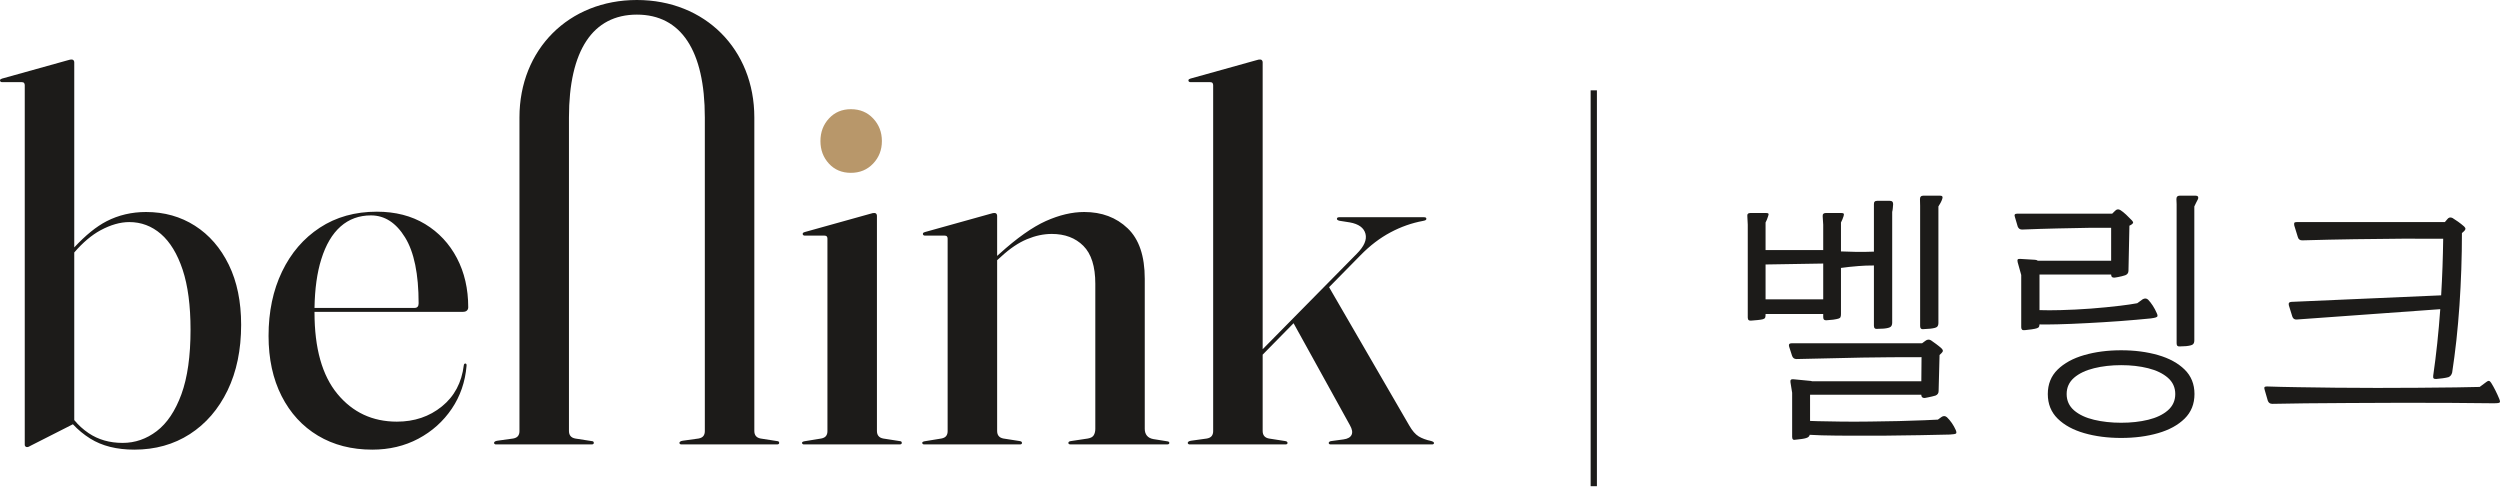
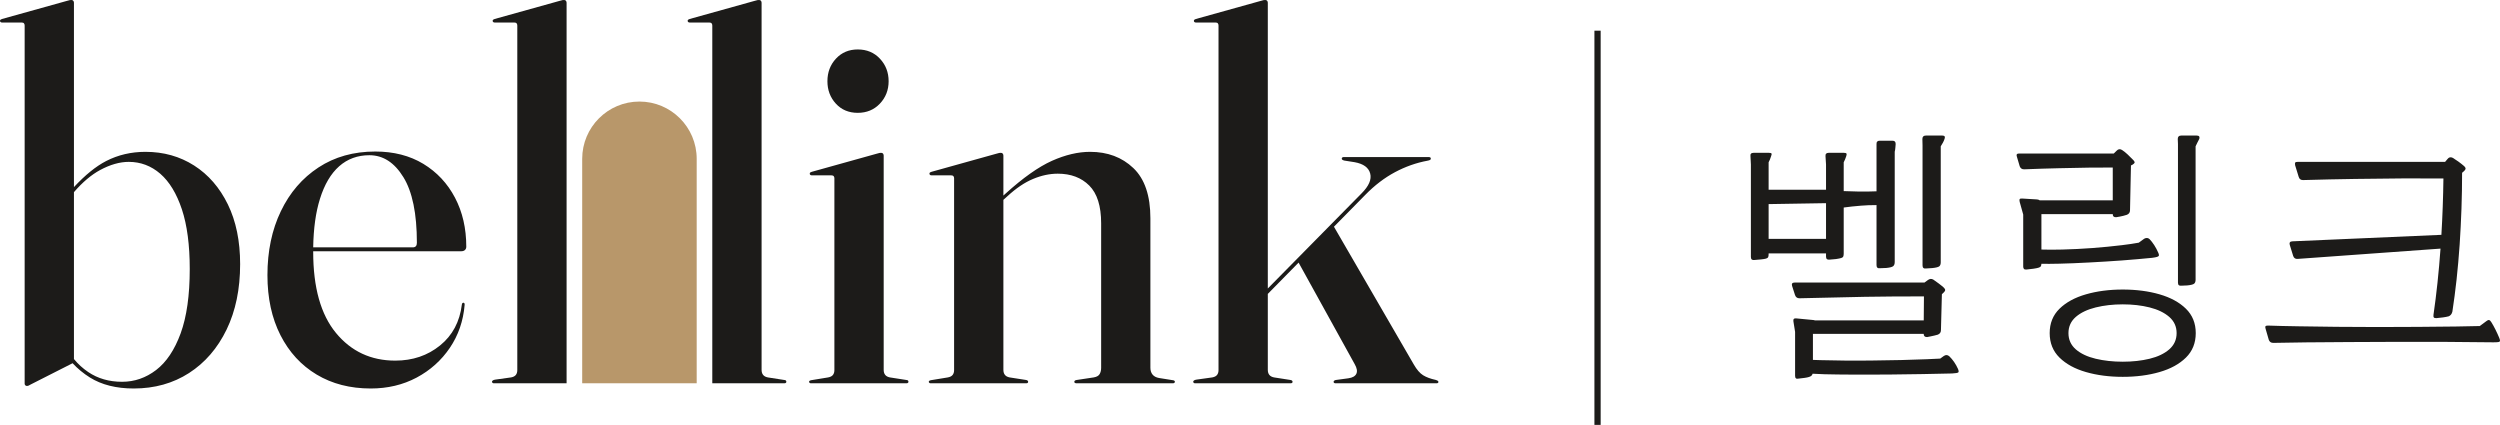
- <svg xmlns="http://www.w3.org/2000/svg" viewBox="0 -85.11 478.77 93.11" width="478.77" height="93.11" role="img" aria-label="bellink">
-   <path fill="#1C1B19" d="M14.22 -73.18V-37.73Q17.48 -41.23 20.41 -42.74Q23.85 -44.51 27.97 -44.51Q33.21 -44.51 37.33 -41.88Q41.45 -39.25 43.82 -34.4Q46.18 -29.56 46.18 -22.91Q46.18 -15.72 43.58 -10.34Q40.97 -4.95 36.35 -1.97Q31.73 1 25.72 1Q20.67 1 17.28 -1.12Q15.43 -2.28 13.96 -3.86L5.86 0.25Q5.7 0.36 5.53 0.43Q5.36 0.51 5.16 0.51Q5 0.51 4.87 0.39Q4.74 0.27 4.74 0.08V-68.8Q4.74 -69.06 4.61 -69.22Q4.48 -69.38 4.15 -69.38L0.38 -69.38Q0.19 -69.38 0.1 -69.48Q0 -69.57 0 -69.69Q0 -69.86 0.11 -69.93Q0.22 -70.01 0.39 -70.06L12.87 -73.54Q13.27 -73.66 13.43 -73.69Q13.58 -73.71 13.74 -73.71Q13.98 -73.71 14.1 -73.55Q14.22 -73.39 14.22 -73.18ZM227.79 0Q227.67 0 227.57 -0.09Q227.46 -0.17 227.46 -0.29Q227.46 -0.41 227.61 -0.54Q227.76 -0.66 228.11 -0.71L231.13 -1.13Q231.78 -1.25 232.06 -1.62Q232.33 -1.98 232.33 -2.53V-68.8Q232.33 -69.06 232.2 -69.22Q232.07 -69.38 231.74 -69.38L227.97 -69.38Q227.78 -69.38 227.69 -69.48Q227.59 -69.57 227.59 -69.69Q227.59 -69.86 227.7 -69.93Q227.81 -70.01 227.98 -70.06L240.46 -73.54Q240.86 -73.66 241.02 -73.69Q241.17 -73.71 241.33 -73.71Q241.57 -73.71 241.69 -73.55Q241.81 -73.39 241.81 -73.18V-18.23L259.83 -36.51Q261.95 -38.63 261.5 -40.34Q261.05 -42.06 258.5 -42.52L256.52 -42.83Q256.25 -42.9 256.14 -42.99Q256.03 -43.07 256.03 -43.2Q256.03 -43.36 256.15 -43.44Q256.27 -43.51 256.47 -43.51H272.66Q272.94 -43.51 273.05 -43.44Q273.16 -43.36 273.16 -43.2Q273.16 -43.05 273.02 -42.96Q272.88 -42.87 272.5 -42.8Q269.29 -42.21 266.27 -40.6Q263.25 -38.99 260.56 -36.24L254.53 -30.11L269.89 -3.61Q270.74 -2.13 271.67 -1.55Q272.61 -0.97 274.1 -0.65Q274.44 -0.54 274.53 -0.45Q274.62 -0.37 274.62 -0.24Q274.62 -0.15 274.53 -0.08Q274.45 0 274.26 0H254.82Q254.67 0 254.57 -0.07Q254.46 -0.14 254.46 -0.29Q254.46 -0.41 254.6 -0.52Q254.74 -0.63 255 -0.65L257.29 -0.96Q258.51 -1.13 258.84 -1.84Q259.17 -2.54 258.52 -3.68L247.73 -23.21L241.81 -17.19V-2.58Q241.81 -1.98 242.1 -1.62Q242.39 -1.25 243.01 -1.13L246.09 -0.65Q246.57 -0.59 246.57 -0.29Q246.57 0 246.19 0ZM89.67 -26.26Q89.67 -25.87 89.41 -25.63Q89.16 -25.39 88.66 -25.39H60.23Q60.23 -25.34 60.23 -25.28Q60.23 -14.99 64.61 -9.68Q69 -4.36 76.01 -4.36Q81.03 -4.36 84.62 -7.27Q88.21 -10.17 88.82 -15.15Q88.85 -15.35 88.93 -15.42Q89.02 -15.5 89.07 -15.5Q89.19 -15.5 89.29 -15.41Q89.38 -15.32 89.35 -15.05Q88.96 -10.44 86.51 -6.82Q84.05 -3.19 80.11 -1.09Q76.17 1 71.29 1Q65.36 1 60.89 -1.68Q56.43 -4.35 53.93 -9.26Q51.43 -14.18 51.43 -20.79Q51.43 -27.73 54.01 -33.09Q56.58 -38.45 61.25 -41.51Q65.92 -44.57 72.17 -44.57Q77.49 -44.57 81.41 -42.2Q85.33 -39.82 87.5 -35.69Q89.67 -31.56 89.67 -26.26ZM190.96 -43.79V-36.1L191.38 -36.48Q196.42 -41.04 200.29 -42.78Q204.16 -44.51 207.63 -44.51Q212.68 -44.51 215.95 -41.39Q219.23 -38.27 219.23 -31.72V-2.98Q219.23 -2.18 219.65 -1.67Q220.06 -1.17 220.88 -1.02L223.51 -0.6Q223.75 -0.58 223.84 -0.49Q223.94 -0.41 223.94 -0.29Q223.94 -0.17 223.84 -0.09Q223.75 0 223.55 0H205.04Q204.6 0 204.6 -0.29Q204.6 -0.59 205.14 -0.65L208.33 -1.13Q209.2 -1.28 209.48 -1.79Q209.76 -2.29 209.76 -2.98V-30.77Q209.76 -35.74 207.47 -38.03Q205.19 -40.31 201.42 -40.31Q199.08 -40.31 196.67 -39.3Q194.26 -38.3 191.75 -35.99L190.96 -35.28V-2.58Q190.96 -1.98 191.25 -1.62Q191.54 -1.25 192.16 -1.13L195.24 -0.65Q195.72 -0.59 195.72 -0.29Q195.72 0 195.34 0H176.94Q176.82 0 176.72 -0.09Q176.61 -0.17 176.61 -0.29Q176.61 -0.38 176.7 -0.47Q176.8 -0.55 177.04 -0.6L180.28 -1.13Q180.93 -1.25 181.21 -1.62Q181.48 -1.98 181.48 -2.53V-39.42Q181.48 -39.68 181.35 -39.83Q181.22 -39.99 180.89 -39.99H177.12Q176.93 -39.99 176.84 -40.09Q176.74 -40.19 176.74 -40.3Q176.74 -40.47 176.85 -40.55Q176.96 -40.62 177.13 -40.67L189.61 -44.15Q190.01 -44.28 190.17 -44.3Q190.32 -44.32 190.48 -44.32Q190.72 -44.32 190.84 -44.16Q190.96 -44 190.96 -43.79ZM14.22 -36.76V-4.66Q15.41 -3.21 16.97 -2.16Q19.74 -0.29 23.48 -0.29Q27.06 -0.29 30.02 -2.55Q32.98 -4.81 34.74 -9.6Q36.49 -14.4 36.49 -21.97Q36.49 -28.89 34.98 -33.45Q33.46 -38.01 30.82 -40.3Q28.18 -42.58 24.76 -42.58Q22.17 -42.58 19.25 -41.01Q16.7 -39.63 14.22 -36.76ZM167.94 -43.79V-2.58Q167.94 -1.98 168.23 -1.62Q168.52 -1.25 169.14 -1.13L172.22 -0.65Q172.51 -0.63 172.61 -0.54Q172.7 -0.44 172.7 -0.29Q172.7 -0.17 172.61 -0.09Q172.51 0 172.32 0H153.92Q153.8 0 153.7 -0.09Q153.59 -0.17 153.59 -0.29Q153.59 -0.38 153.68 -0.47Q153.78 -0.55 154.02 -0.6L157.26 -1.13Q157.91 -1.25 158.19 -1.62Q158.46 -1.98 158.46 -2.53V-39.42Q158.46 -39.68 158.33 -39.83Q158.2 -39.99 157.87 -39.99H154.1Q153.91 -39.99 153.82 -40.09Q153.72 -40.19 153.72 -40.3Q153.72 -40.47 153.83 -40.55Q153.94 -40.62 154.11 -40.67L166.59 -44.15Q166.99 -44.28 167.15 -44.3Q167.3 -44.32 167.46 -44.32Q167.7 -44.32 167.82 -44.16Q167.94 -44 167.94 -43.79ZM79.38 -26.14Q80.17 -26.14 80.17 -27.02Q80.17 -35.45 77.57 -39.65Q74.98 -43.86 71.04 -43.86Q67.64 -43.86 65.23 -41.74Q62.82 -39.61 61.53 -35.47Q60.32 -31.62 60.23 -26.14H79.38Z" />
-   <path fill="#1C1B19" d="M134.98 -62.62C134.98 -75.42 130.43 -82.31 121.97 -82.31C113.51 -82.31 108.96 -75.42 108.96 -62.62V-2.58Q108.96 -1.98 109.25 -1.62Q109.54 -1.25 110.16 -1.13L113.24 -0.65Q113.53 -0.63 113.63 -0.54Q113.72 -0.44 113.72 -0.29Q113.72 -0.17 113.63 -0.09Q113.53 0 113.34 0H94.94Q94.82 0 94.72 -0.09Q94.61 -0.17 94.61 -0.29Q94.61 -0.41 94.76 -0.54Q94.91 -0.66 95.26 -0.71L98.28 -1.13Q98.93 -1.25 99.21 -1.62Q99.48 -1.98 99.48 -2.53V-62.62C99.48 -75.66 108.93 -85.11 121.97 -85.11C135.02 -85.11 144.46 -75.66 144.46 -62.62V-2.58Q144.46 -1.98 144.75 -1.62Q145.04 -1.25 145.66 -1.13L148.74 -0.65Q149.03 -0.63 149.13 -0.54Q149.22 -0.44 149.22 -0.29Q149.22 -0.17 149.13 -0.09Q149.03 0 148.84 0H130.44Q130.32 0 130.22 -0.09Q130.11 -0.17 130.11 -0.29Q130.11 -0.41 130.26 -0.54Q130.41 -0.66 130.76 -0.71L133.78 -1.13Q134.43 -1.25 134.71 -1.62Q134.98 -1.98 134.98 -2.53Z" />
-   <path fill="#B8976A" d="M162.95 -52.01Q160.36 -52.01 158.74 -53.78Q157.12 -55.55 157.12 -58.09Q157.12 -60.67 158.77 -62.44Q160.41 -64.2 162.95 -64.2Q165.56 -64.2 167.22 -62.42Q168.89 -60.64 168.89 -58.09Q168.89 -55.55 167.21 -53.78Q165.53 -52.01 162.95 -52.01Z" />
-   <path fill="#1C1B19" d="M304.62 -67.81H305.82V8H304.62Z" />
-   <path fill="#1C1B19" d="M406.22 -1.24Q402.34 -1.24 399.15 -2.16Q395.95 -3.08 394.06 -4.94Q392.17 -6.8 392.17 -9.65Q392.17 -12.49 394.06 -14.34Q395.95 -16.19 399.15 -17.11Q402.34 -18.03 406.22 -18.03Q410.1 -18.03 413.29 -17.11Q416.48 -16.19 418.37 -14.34Q420.26 -12.49 420.26 -9.65Q420.26 -6.8 418.37 -4.94Q416.48 -3.08 413.29 -2.16Q410.1 -1.24 406.22 -1.24ZM335.37 -23.71Q335.05 -23.67 334.88 -23.81Q334.71 -23.96 334.71 -24.3V-42.08L334.63 -43.66Q334.58 -43.99 334.73 -44.15Q334.87 -44.32 335.22 -44.32H338.19Q338.59 -44.32 338.67 -44.19Q338.75 -44.06 338.61 -43.71Q338.52 -43.38 338.39 -43.08Q338.26 -42.78 338.12 -42.5V-37.22H349.16V-42.08L349.06 -43.66Q349.03 -43.99 349.18 -44.16Q349.34 -44.32 349.67 -44.32H352.59Q352.99 -44.32 353.08 -44.19Q353.17 -44.06 353.06 -43.71Q352.96 -43.38 352.83 -43.08Q352.7 -42.78 352.56 -42.5V-36.96Q354.07 -36.89 355.6 -36.87Q357 -36.85 358.87 -36.92V-45.99Q358.85 -46.32 359.01 -46.49Q359.16 -46.65 359.49 -46.65H361.92Q362.25 -46.65 362.41 -46.49Q362.56 -46.32 362.55 -45.99Q362.51 -45.66 362.49 -45.26Q362.46 -44.86 362.37 -44.53V-23.32Q362.37 -22.77 362.08 -22.53Q361.79 -22.28 360.77 -22.18L359.53 -22.13Q359.2 -22.09 359.04 -22.23Q358.87 -22.38 358.87 -22.72V-34.27Q357.24 -34.27 355.91 -34.16Q354.02 -34.01 352.56 -33.8V-24.95Q352.56 -24.59 352.47 -24.38Q352.38 -24.18 352.07 -24.09Q351.75 -23.99 351.07 -23.89L349.82 -23.78Q349.5 -23.74 349.33 -23.88Q349.16 -24.03 349.16 -24.37V-24.98H338.12V-24.85Q338.12 -24.48 338.04 -24.28Q337.95 -24.08 337.63 -23.98Q337.32 -23.89 336.64 -23.82ZM466.54 -12.53Q466.17 -12.52 466.05 -12.66Q465.93 -12.81 465.98 -13.18Q466.85 -19.19 467.33 -25.9L439.84 -23.92Q439.2 -23.87 438.99 -24.51L438.34 -26.61Q438.25 -26.93 438.37 -27.11Q438.49 -27.28 438.81 -27.3L467.5 -28.55Q467.82 -33.9 467.89 -39.39Q464.01 -39.42 460.2 -39.4Q455.64 -39.37 450.9 -39.3Q446.16 -39.23 440.88 -39.08Q440.22 -39.08 440.05 -39.72L439.37 -41.93Q439.3 -42.32 439.39 -42.45Q439.49 -42.58 439.85 -42.58H468.21L468.67 -43.12Q469.07 -43.66 469.68 -43.36Q470.15 -43.08 470.75 -42.65Q471.36 -42.21 471.9 -41.74Q472.16 -41.48 472.15 -41.28Q472.14 -41.08 471.88 -40.83L471.48 -40.48Q471.48 -37.05 471.36 -33.57Q471.24 -30.09 471.01 -26.65Q470.77 -23.21 470.42 -19.96Q470.06 -16.71 469.61 -13.77Q469.45 -13.11 468.9 -12.88Q468.46 -12.76 467.81 -12.67Q467.17 -12.59 466.54 -12.53ZM343.86 -0.9Q343.54 -0.82 343.38 -0.95Q343.21 -1.08 343.21 -1.44V-9.89L342.89 -11.89Q342.83 -12.23 342.97 -12.37Q343.11 -12.52 343.45 -12.48L346.78 -12.16Q346.94 -12.14 347.06 -12.09H367.95L367.99 -16.71Q362.09 -16.72 356.61 -16.63Q350.44 -16.52 344.04 -16.35Q343.4 -16.35 343.19 -16.99L342.63 -18.73Q342.54 -19.05 342.66 -19.21Q342.78 -19.37 343.1 -19.37H368.09L368.73 -19.84Q369.26 -20.25 369.79 -19.94Q370.23 -19.63 370.81 -19.21Q371.38 -18.79 371.82 -18.39Q372.08 -18.13 372.07 -17.93Q372.07 -17.73 371.81 -17.48L371.44 -17.13L371.26 -10.23Q371.26 -9.59 370.65 -9.35Q370.37 -9.26 370 -9.18Q369.63 -9.1 369.27 -9.02Q368.91 -8.94 368.6 -8.89Q368.27 -8.88 368.1 -9.04Q367.94 -9.2 367.94 -9.51H346.64V-4.5Q347.3 -4.47 348.14 -4.45Q350.13 -4.39 352.68 -4.37Q355.24 -4.34 358.07 -4.38Q360.9 -4.41 363.6 -4.47Q366.29 -4.54 368.56 -4.63Q370.03 -4.69 371.12 -4.75L371.81 -5.25Q372.36 -5.63 372.86 -5.2Q373.35 -4.73 373.79 -4.1Q374.23 -3.46 374.54 -2.76Q374.75 -2.26 374.6 -2.1Q374.44 -1.94 373.41 -1.89Q370.95 -1.84 367.73 -1.77Q364.51 -1.7 361.07 -1.68Q357.62 -1.65 354.44 -1.67Q351.25 -1.68 348.86 -1.74Q347.52 -1.78 346.58 -1.84Q346.51 -1.6 346.35 -1.45Q346.06 -1.18 345.04 -1.04ZM404.96 -31.94Q404.62 -31.92 404.46 -32.07Q404.3 -32.21 404.3 -32.53H390.58V-25.72Q392.36 -25.66 394.59 -25.72Q397.42 -25.79 400.4 -26.01Q403.39 -26.24 406.04 -26.56Q407.88 -26.78 409.3 -27.04L410.36 -27.81Q410.95 -28.12 411.38 -27.72Q411.82 -27.27 412.27 -26.58Q412.71 -25.9 413.03 -25.16Q413.2 -24.82 413.18 -24.61Q413.15 -24.41 412.86 -24.32Q412.57 -24.22 411.89 -24.13Q409.2 -23.86 406.02 -23.62Q402.84 -23.39 399.72 -23.23Q396.59 -23.06 394 -23Q391.96 -22.95 390.58 -22.98Q390.56 -22.71 390.49 -22.55Q390.4 -22.35 390.09 -22.25Q389.78 -22.14 389.1 -22.04L387.74 -21.88Q387.4 -21.84 387.24 -21.98Q387.08 -22.13 387.08 -22.45V-32.45L386.4 -34.89Q386.31 -35.29 386.41 -35.42Q386.5 -35.55 386.87 -35.53L389.7 -35.36Q390.03 -35.35 390.26 -35.18H404.3V-41.49Q402.16 -41.51 400.02 -41.48Q397.09 -41.43 393.95 -41.36Q390.82 -41.29 387.29 -41.15Q386.65 -41.12 386.41 -41.72L385.86 -43.59Q385.75 -43.89 385.86 -44.04Q385.97 -44.19 386.3 -44.19H404.5L405.06 -44.74Q405.51 -45.22 406.08 -44.87Q406.57 -44.56 407.16 -44.01Q407.74 -43.47 408.29 -42.89Q408.55 -42.6 408.5 -42.43Q408.46 -42.27 408.13 -42.06L407.8 -41.89L407.62 -33.28Q407.62 -32.64 407.01 -32.4Q406.73 -32.31 406.35 -32.21Q405.98 -32.12 405.62 -32.05Q405.27 -31.99 404.96 -31.94ZM406.22 -4.15Q409.04 -4.15 411.39 -4.72Q413.74 -5.29 415.16 -6.52Q416.58 -7.76 416.58 -9.65Q416.58 -11.53 415.16 -12.77Q413.74 -14 411.39 -14.59Q409.04 -15.18 406.22 -15.18Q403.41 -15.18 401.02 -14.59Q398.63 -14 397.2 -12.77Q395.78 -11.53 395.78 -9.65Q395.78 -7.76 397.2 -6.52Q398.63 -5.29 401.02 -4.72Q403.41 -4.15 406.22 -4.15ZM435.17 -7.77Q434.51 -7.77 434.3 -8.38L433.69 -10.49Q433.58 -10.84 433.68 -10.97Q433.78 -11.1 434.14 -11.1Q436.67 -11.01 440.07 -10.96Q443.47 -10.91 447.35 -10.86Q451.23 -10.82 455.25 -10.82Q459.27 -10.82 463.12 -10.85Q466.97 -10.87 470.29 -10.92Q472.85 -10.95 474.88 -11.01L476.16 -11.96Q476.46 -12.21 476.67 -12.16Q476.87 -12.12 477.08 -11.79Q477.49 -11.14 477.89 -10.34Q478.29 -9.54 478.64 -8.7Q478.78 -8.35 478.77 -8.17Q478.75 -7.98 478.46 -7.93Q478.17 -7.88 477.49 -7.88Q473.35 -7.93 468.65 -7.96Q463.94 -7.98 459.12 -7.97Q454.31 -7.95 449.79 -7.93Q445.28 -7.91 441.53 -7.87Q437.77 -7.83 435.17 -7.77ZM417.49 -18.77Q417.17 -18.73 417 -18.87Q416.84 -19.02 416.84 -19.36V-46.02L416.8 -46.98Q416.8 -47.64 417.46 -47.64H420.46Q420.78 -47.64 420.91 -47.48Q421.03 -47.33 420.95 -47.02Q420.77 -46.65 420.57 -46.28Q420.37 -45.92 420.23 -45.57V-19.92Q420.23 -19.38 419.94 -19.15Q419.65 -18.92 418.63 -18.82ZM368.38 -22.08Q368.06 -22.03 367.89 -22.18Q367.72 -22.32 367.72 -22.67V-45.7L367.69 -46.98Q367.69 -47.64 368.35 -47.64H371.53Q371.85 -47.64 371.96 -47.49Q372.07 -47.33 371.96 -47.02Q371.84 -46.65 371.64 -46.28Q371.43 -45.92 371.22 -45.57V-23.26Q371.22 -22.72 370.93 -22.49Q370.65 -22.27 369.63 -22.16ZM349.16 -27.78V-34.64L338.12 -34.46V-27.78H349.16Z" />
+ <svg xmlns="http://www.w3.org/2000/svg" viewBox="0 -73.71 480.77 81.71" width="480.77" height="81.71" role="img" aria-label="bellink">
+   <path fill="#1C1B19" d="M14.22 -73.18V-37.73Q17.48 -41.23 20.41 -42.74Q23.85 -44.51 27.97 -44.51Q33.21 -44.51 37.33 -41.88Q41.45 -39.25 43.82 -34.4Q46.18 -29.56 46.18 -22.91Q46.18 -15.72 43.58 -10.34Q40.97 -4.95 36.35 -1.97Q31.73 1 25.72 1Q20.67 1 17.28 -1.12Q15.43 -2.28 13.96 -3.86L5.86 0.25Q5.7 0.36 5.53 0.43Q5.36 0.51 5.16 0.51Q5 0.51 4.87 0.39Q4.74 0.27 4.74 0.08V-68.8Q4.74 -69.06 4.61 -69.22Q4.48 -69.38 4.15 -69.38L0.38 -69.38Q0.19 -69.38 0.1 -69.48Q0 -69.57 0 -69.69Q0 -69.86 0.11 -69.93Q0.22 -70.01 0.39 -70.06L12.87 -73.54Q13.27 -73.66 13.43 -73.69Q13.58 -73.71 13.74 -73.71Q13.98 -73.71 14.1 -73.55Q14.22 -73.39 14.22 -73.18ZM229.79 0Q229.67 0 229.57 -0.09Q229.46 -0.17 229.46 -0.29Q229.46 -0.41 229.61 -0.54Q229.76 -0.66 230.11 -0.71L233.13 -1.13Q233.78 -1.25 234.06 -1.62Q234.33 -1.98 234.33 -2.53V-68.8Q234.33 -69.06 234.2 -69.22Q234.07 -69.38 233.74 -69.38L229.97 -69.38Q229.78 -69.38 229.69 -69.48Q229.59 -69.57 229.59 -69.69Q229.59 -69.86 229.7 -69.93Q229.81 -70.01 229.98 -70.06L242.46 -73.54Q242.86 -73.66 243.02 -73.69Q243.17 -73.71 243.33 -73.71Q243.57 -73.71 243.69 -73.55Q243.81 -73.39 243.81 -73.18V-18.23L261.83 -36.51Q263.95 -38.63 263.5 -40.34Q263.05 -42.06 260.5 -42.52L258.52 -42.83Q258.25 -42.9 258.14 -42.99Q258.03 -43.07 258.03 -43.2Q258.03 -43.36 258.15 -43.44Q258.27 -43.51 258.47 -43.51H274.66Q274.94 -43.51 275.05 -43.44Q275.16 -43.36 275.16 -43.2Q275.16 -43.05 275.02 -42.96Q274.88 -42.87 274.5 -42.8Q271.29 -42.21 268.27 -40.6Q265.25 -38.99 262.56 -36.24L256.53 -30.11L271.89 -3.61Q272.74 -2.13 273.67 -1.55Q274.61 -0.97 276.1 -0.65Q276.44 -0.54 276.53 -0.45Q276.62 -0.37 276.62 -0.24Q276.62 -0.15 276.53 -0.08Q276.45 0 276.26 0H256.82Q256.67 0 256.57 -0.07Q256.46 -0.14 256.46 -0.29Q256.46 -0.41 256.6 -0.52Q256.74 -0.63 257 -0.65L259.29 -0.96Q260.51 -1.13 260.84 -1.84Q261.17 -2.54 260.52 -3.68L249.73 -23.21L243.81 -17.19V-2.58Q243.81 -1.98 244.1 -1.62Q244.39 -1.25 245.01 -1.13L248.09 -0.65Q248.57 -0.59 248.57 -0.29Q248.57 0 248.19 0ZM89.67 -26.26Q89.67 -25.87 89.41 -25.63Q89.16 -25.39 88.66 -25.39H60.23Q60.23 -25.34 60.23 -25.28Q60.23 -14.99 64.61 -9.68Q69 -4.36 76.01 -4.36Q81.03 -4.36 84.62 -7.27Q88.21 -10.17 88.82 -15.15Q88.85 -15.35 88.93 -15.42Q89.02 -15.5 89.07 -15.5Q89.19 -15.5 89.29 -15.41Q89.38 -15.32 89.35 -15.05Q88.96 -10.44 86.51 -6.82Q84.05 -3.19 80.11 -1.09Q76.17 1 71.29 1Q65.36 1 60.89 -1.68Q56.43 -4.35 53.93 -9.26Q51.43 -14.18 51.43 -20.79Q51.43 -27.73 54.01 -33.09Q56.58 -38.45 61.25 -41.51Q65.92 -44.57 72.17 -44.57Q77.49 -44.57 81.41 -42.2Q85.33 -39.82 87.5 -35.69Q89.67 -31.56 89.67 -26.26ZM192.96 -43.79V-36.1L193.38 -36.48Q198.42 -41.04 202.29 -42.78Q206.16 -44.51 209.63 -44.51Q214.68 -44.51 217.95 -41.39Q221.23 -38.27 221.23 -31.72V-2.98Q221.23 -2.18 221.65 -1.67Q222.06 -1.17 222.88 -1.02L225.51 -0.6Q225.75 -0.58 225.84 -0.49Q225.94 -0.41 225.94 -0.29Q225.94 -0.17 225.84 -0.09Q225.75 0 225.55 0H207.04Q206.6 0 206.6 -0.29Q206.6 -0.59 207.14 -0.65L210.33 -1.13Q211.2 -1.28 211.48 -1.79Q211.76 -2.29 211.76 -2.98V-30.77Q211.76 -35.74 209.47 -38.03Q207.19 -40.31 203.42 -40.31Q201.08 -40.31 198.67 -39.3Q196.26 -38.3 193.75 -35.99L192.96 -35.28V-2.58Q192.96 -1.98 193.25 -1.62Q193.54 -1.25 194.16 -1.13L197.24 -0.65Q197.72 -0.59 197.72 -0.29Q197.72 0 197.34 0H178.94Q178.82 0 178.72 -0.09Q178.61 -0.17 178.61 -0.29Q178.61 -0.38 178.7 -0.47Q178.8 -0.55 179.04 -0.6L182.28 -1.13Q182.93 -1.25 183.21 -1.62Q183.48 -1.98 183.48 -2.53V-39.42Q183.48 -39.68 183.35 -39.83Q183.22 -39.99 182.89 -39.99H179.12Q178.93 -39.99 178.84 -40.09Q178.74 -40.19 178.74 -40.3Q178.74 -40.47 178.85 -40.55Q178.96 -40.62 179.13 -40.67L191.61 -44.15Q192.01 -44.28 192.17 -44.3Q192.32 -44.32 192.48 -44.32Q192.72 -44.32 192.84 -44.16Q192.96 -44 192.96 -43.79ZM14.22 -36.76V-4.66Q15.41 -3.21 16.97 -2.16Q19.74 -0.29 23.48 -0.29Q27.06 -0.29 30.02 -2.55Q32.98 -4.81 34.74 -9.6Q36.49 -14.4 36.49 -21.97Q36.49 -28.89 34.98 -33.45Q33.46 -38.01 30.82 -40.3Q28.18 -42.58 24.76 -42.58Q22.17 -42.58 19.25 -41.01Q16.7 -39.63 14.22 -36.76ZM169.94 -43.79V-2.58Q169.94 -1.98 170.23 -1.62Q170.52 -1.25 171.14 -1.13L174.22 -0.65Q174.51 -0.63 174.61 -0.54Q174.7 -0.44 174.7 -0.29Q174.7 -0.17 174.61 -0.09Q174.51 0 174.32 0H155.92Q155.8 0 155.7 -0.09Q155.59 -0.17 155.59 -0.29Q155.59 -0.38 155.68 -0.47Q155.78 -0.55 156.02 -0.6L159.26 -1.13Q159.91 -1.25 160.19 -1.62Q160.46 -1.98 160.46 -2.53V-39.42Q160.46 -39.68 160.33 -39.83Q160.2 -39.99 159.87 -39.99H156.1Q155.91 -39.99 155.82 -40.09Q155.72 -40.19 155.72 -40.3Q155.72 -40.47 155.83 -40.55Q155.94 -40.62 156.11 -40.67L168.59 -44.15Q168.99 -44.28 169.15 -44.3Q169.3 -44.32 169.46 -44.32Q169.7 -44.32 169.82 -44.16Q169.94 -44 169.94 -43.79ZM79.38 -26.14Q80.17 -26.14 80.17 -27.02Q80.17 -35.45 77.57 -39.65Q74.98 -43.86 71.04 -43.86Q67.64 -43.86 65.23 -41.74Q62.82 -39.61 61.53 -35.47Q60.32 -31.62 60.23 -26.14H79.38ZM164.95 -52.01Q162.36 -52.01 160.74 -53.78Q159.12 -55.55 159.12 -58.09Q159.12 -60.67 160.77 -62.44Q162.41 -64.2 164.95 -64.2Q167.56 -64.2 169.22 -62.42Q170.89 -60.64 170.89 -58.09Q170.89 -55.55 169.21 -53.78Q167.53 -52.01 164.95 -52.01Z" />
+   <path fill="#1C1B19" d="M108.96 -73.18V0H94.94Q94.82 0 94.72 -0.09Q94.61 -0.17 94.61 -0.29Q94.61 -0.41 94.76 -0.54Q94.91 -0.66 95.26 -0.71L98.28 -1.13Q98.93 -1.25 99.21 -1.62Q99.48 -1.98 99.48 -2.53V-68.8Q99.48 -69.06 99.35 -69.22Q99.22 -69.38 98.89 -69.38L95.12 -69.38Q94.93 -69.38 94.84 -69.48Q94.74 -69.57 94.74 -69.69Q94.74 -69.86 94.85 -69.93Q94.96 -70.01 95.13 -70.06L107.61 -73.54Q108.01 -73.66 108.17 -73.69Q108.32 -73.71 108.48 -73.71Q108.72 -73.71 108.84 -73.55Q108.96 -73.39 108.96 -73.18ZM146.46 -73.18V-2.58Q146.46 -1.98 146.75 -1.62Q147.04 -1.25 147.66 -1.13L150.74 -0.65Q151.03 -0.63 151.13 -0.54Q151.22 -0.44 151.22 -0.29Q151.22 -0.17 151.13 -0.09Q151.03 0 150.84 0H136.98V-68.8Q136.98 -69.06 136.85 -69.22Q136.72 -69.38 136.39 -69.38L132.62 -69.38Q132.43 -69.38 132.34 -69.48Q132.24 -69.57 132.24 -69.69Q132.24 -69.86 132.35 -69.93Q132.46 -70.01 132.63 -70.06L145.11 -73.54Q145.51 -73.66 145.67 -73.69Q145.82 -73.71 145.98 -73.71Q146.22 -73.71 146.34 -73.55Q146.46 -73.39 146.46 -73.18Z" />
+   <path fill="#B8976A" d="M111.96 0V-43.16C111.96 -49.25 116.89 -54.18 122.97 -54.18C129.05 -54.18 133.98 -49.25 133.98 -43.16V0Z" />
+   <path fill="#1C1B19" d="M306.62 -67.81H307.82V8H306.62Z" />
+   <path fill="#1C1B19" d="M408.22 -1.24Q404.34 -1.24 401.15 -2.16Q397.95 -3.08 396.06 -4.94Q394.17 -6.8 394.17 -9.65Q394.17 -12.49 396.06 -14.34Q397.95 -16.19 401.15 -17.11Q404.34 -18.03 408.22 -18.03Q412.1 -18.03 415.29 -17.11Q418.48 -16.19 420.37 -14.34Q422.26 -12.49 422.26 -9.65Q422.26 -6.8 420.37 -4.94Q418.48 -3.08 415.29 -2.16Q412.1 -1.24 408.22 -1.24ZM337.37 -23.71Q337.05 -23.67 336.88 -23.81Q336.71 -23.96 336.71 -24.3V-42.08L336.63 -43.66Q336.58 -43.99 336.73 -44.15Q336.87 -44.32 337.22 -44.32H340.19Q340.59 -44.32 340.67 -44.19Q340.75 -44.06 340.61 -43.71Q340.52 -43.38 340.39 -43.08Q340.26 -42.78 340.12 -42.5V-37.22H351.16V-42.08L351.06 -43.66Q351.03 -43.99 351.18 -44.16Q351.34 -44.32 351.67 -44.32H354.59Q354.99 -44.32 355.08 -44.19Q355.17 -44.06 355.06 -43.71Q354.96 -43.38 354.83 -43.08Q354.7 -42.78 354.56 -42.5V-36.96Q356.07 -36.89 357.6 -36.87Q359 -36.85 360.87 -36.92V-45.99Q360.85 -46.32 361.01 -46.49Q361.16 -46.65 361.49 -46.65H363.92Q364.25 -46.65 364.41 -46.49Q364.56 -46.32 364.55 -45.99Q364.51 -45.66 364.49 -45.26Q364.46 -44.86 364.37 -44.53V-23.32Q364.37 -22.77 364.08 -22.53Q363.79 -22.28 362.77 -22.18L361.53 -22.13Q361.2 -22.09 361.04 -22.23Q360.87 -22.38 360.87 -22.72V-34.27Q359.24 -34.27 357.91 -34.16Q356.02 -34.01 354.56 -33.8V-24.95Q354.56 -24.59 354.47 -24.38Q354.38 -24.18 354.07 -24.09Q353.75 -23.99 353.07 -23.89L351.82 -23.78Q351.5 -23.74 351.33 -23.88Q351.16 -24.03 351.16 -24.37V-24.98H340.12V-24.85Q340.12 -24.48 340.04 -24.28Q339.95 -24.08 339.63 -23.98Q339.32 -23.89 338.64 -23.82ZM468.54 -12.53Q468.17 -12.52 468.05 -12.66Q467.93 -12.81 467.98 -13.18Q468.85 -19.19 469.33 -25.9L441.84 -23.92Q441.2 -23.87 440.99 -24.51L440.34 -26.61Q440.25 -26.93 440.37 -27.11Q440.49 -27.28 440.81 -27.3L469.5 -28.55Q469.82 -33.9 469.89 -39.39Q466.01 -39.42 462.2 -39.4Q457.64 -39.37 452.9 -39.3Q448.16 -39.23 442.88 -39.08Q442.22 -39.08 442.05 -39.72L441.37 -41.93Q441.3 -42.32 441.39 -42.45Q441.49 -42.58 441.85 -42.58H470.21L470.67 -43.12Q471.07 -43.66 471.68 -43.36Q472.15 -43.08 472.75 -42.65Q473.36 -42.21 473.9 -41.74Q474.16 -41.48 474.15 -41.28Q474.14 -41.08 473.88 -40.83L473.48 -40.48Q473.48 -37.05 473.36 -33.57Q473.24 -30.09 473.01 -26.65Q472.77 -23.21 472.42 -19.96Q472.06 -16.71 471.61 -13.77Q471.45 -13.11 470.9 -12.88Q470.46 -12.76 469.81 -12.67Q469.17 -12.59 468.54 -12.53ZM345.86 -0.9Q345.54 -0.82 345.38 -0.95Q345.21 -1.08 345.21 -1.44V-9.89L344.89 -11.89Q344.83 -12.23 344.97 -12.37Q345.11 -12.52 345.45 -12.48L348.78 -12.16Q348.94 -12.14 349.06 -12.09H369.95L369.99 -16.71Q364.09 -16.72 358.61 -16.63Q352.44 -16.52 346.04 -16.35Q345.4 -16.35 345.19 -16.99L344.63 -18.73Q344.54 -19.05 344.66 -19.21Q344.78 -19.37 345.1 -19.37H370.09L370.73 -19.84Q371.26 -20.25 371.79 -19.94Q372.23 -19.63 372.81 -19.21Q373.38 -18.79 373.82 -18.39Q374.08 -18.13 374.07 -17.93Q374.07 -17.73 373.81 -17.48L373.44 -17.13L373.26 -10.23Q373.26 -9.59 372.65 -9.35Q372.37 -9.26 372 -9.18Q371.63 -9.1 371.27 -9.02Q370.91 -8.94 370.6 -8.89Q370.27 -8.88 370.1 -9.04Q369.94 -9.2 369.94 -9.51H348.64V-4.5Q349.3 -4.47 350.14 -4.45Q352.13 -4.39 354.68 -4.37Q357.24 -4.34 360.07 -4.38Q362.9 -4.41 365.6 -4.47Q368.29 -4.54 370.56 -4.63Q372.03 -4.69 373.12 -4.75L373.81 -5.25Q374.36 -5.63 374.86 -5.2Q375.35 -4.73 375.79 -4.1Q376.23 -3.46 376.54 -2.76Q376.75 -2.26 376.6 -2.1Q376.44 -1.94 375.41 -1.89Q372.95 -1.84 369.73 -1.77Q366.51 -1.7 363.07 -1.68Q359.62 -1.65 356.44 -1.67Q353.25 -1.68 350.86 -1.74Q349.52 -1.78 348.58 -1.84Q348.51 -1.6 348.35 -1.45Q348.06 -1.18 347.04 -1.04ZM406.96 -31.94Q406.62 -31.92 406.46 -32.07Q406.3 -32.21 406.3 -32.53H392.58V-25.72Q394.36 -25.66 396.59 -25.72Q399.42 -25.79 402.4 -26.01Q405.39 -26.24 408.04 -26.56Q409.88 -26.78 411.3 -27.04L412.36 -27.81Q412.95 -28.12 413.38 -27.72Q413.82 -27.27 414.27 -26.58Q414.71 -25.9 415.03 -25.16Q415.2 -24.82 415.18 -24.61Q415.15 -24.41 414.86 -24.32Q414.57 -24.22 413.89 -24.13Q411.2 -23.86 408.02 -23.62Q404.84 -23.39 401.72 -23.23Q398.59 -23.06 396 -23Q393.96 -22.95 392.58 -22.98Q392.56 -22.71 392.49 -22.55Q392.4 -22.35 392.09 -22.25Q391.78 -22.14 391.1 -22.04L389.74 -21.88Q389.4 -21.84 389.24 -21.98Q389.08 -22.13 389.08 -22.45V-32.45L388.4 -34.89Q388.31 -35.29 388.41 -35.42Q388.5 -35.55 388.87 -35.53L391.7 -35.36Q392.03 -35.35 392.26 -35.18H406.3V-41.49Q404.16 -41.51 402.02 -41.48Q399.09 -41.43 395.95 -41.36Q392.82 -41.29 389.29 -41.15Q388.65 -41.12 388.41 -41.72L387.86 -43.59Q387.75 -43.89 387.86 -44.04Q387.97 -44.19 388.3 -44.19H406.5L407.06 -44.74Q407.51 -45.22 408.08 -44.87Q408.57 -44.56 409.16 -44.01Q409.74 -43.47 410.29 -42.89Q410.55 -42.6 410.5 -42.43Q410.46 -42.27 410.13 -42.06L409.8 -41.89L409.62 -33.28Q409.62 -32.64 409.01 -32.4Q408.73 -32.31 408.35 -32.21Q407.98 -32.12 407.62 -32.05Q407.27 -31.99 406.96 -31.94ZM408.22 -4.15Q411.04 -4.15 413.39 -4.72Q415.74 -5.29 417.16 -6.52Q418.58 -7.76 418.58 -9.65Q418.58 -11.53 417.16 -12.77Q415.74 -14 413.39 -14.59Q411.04 -15.18 408.22 -15.18Q405.41 -15.18 403.02 -14.59Q400.63 -14 399.2 -12.77Q397.78 -11.53 397.78 -9.65Q397.78 -7.76 399.2 -6.52Q400.63 -5.29 403.02 -4.72Q405.41 -4.15 408.22 -4.15ZM437.17 -7.77Q436.51 -7.77 436.3 -8.38L435.69 -10.49Q435.58 -10.84 435.68 -10.97Q435.78 -11.1 436.14 -11.1Q438.67 -11.01 442.07 -10.96Q445.47 -10.91 449.35 -10.86Q453.23 -10.82 457.25 -10.82Q461.27 -10.82 465.12 -10.85Q468.97 -10.87 472.29 -10.92Q474.85 -10.95 476.88 -11.01L478.16 -11.96Q478.46 -12.21 478.67 -12.16Q478.87 -12.12 479.08 -11.79Q479.49 -11.14 479.89 -10.34Q480.29 -9.54 480.64 -8.7Q480.78 -8.35 480.77 -8.17Q480.75 -7.98 480.46 -7.93Q480.17 -7.88 479.49 -7.88Q475.35 -7.93 470.65 -7.96Q465.94 -7.98 461.12 -7.97Q456.31 -7.95 451.79 -7.93Q447.28 -7.91 443.53 -7.87Q439.77 -7.83 437.17 -7.77ZM419.49 -18.77Q419.17 -18.73 419 -18.87Q418.84 -19.02 418.84 -19.36V-46.02L418.8 -46.98Q418.8 -47.64 419.46 -47.64H422.46Q422.78 -47.64 422.91 -47.48Q423.03 -47.33 422.95 -47.02Q422.77 -46.65 422.57 -46.28Q422.37 -45.92 422.23 -45.57V-19.92Q422.23 -19.38 421.94 -19.15Q421.65 -18.92 420.63 -18.82ZM370.38 -22.08Q370.06 -22.03 369.89 -22.18Q369.72 -22.32 369.72 -22.67V-45.7L369.69 -46.98Q369.69 -47.64 370.35 -47.64H373.53Q373.85 -47.64 373.96 -47.49Q374.07 -47.33 373.96 -47.02Q373.84 -46.65 373.64 -46.28Q373.43 -45.92 373.22 -45.57V-23.26Q373.22 -22.72 372.93 -22.49Q372.65 -22.27 371.63 -22.16ZM351.16 -27.78V-34.64L340.12 -34.46V-27.78H351.16Z" />
</svg>
